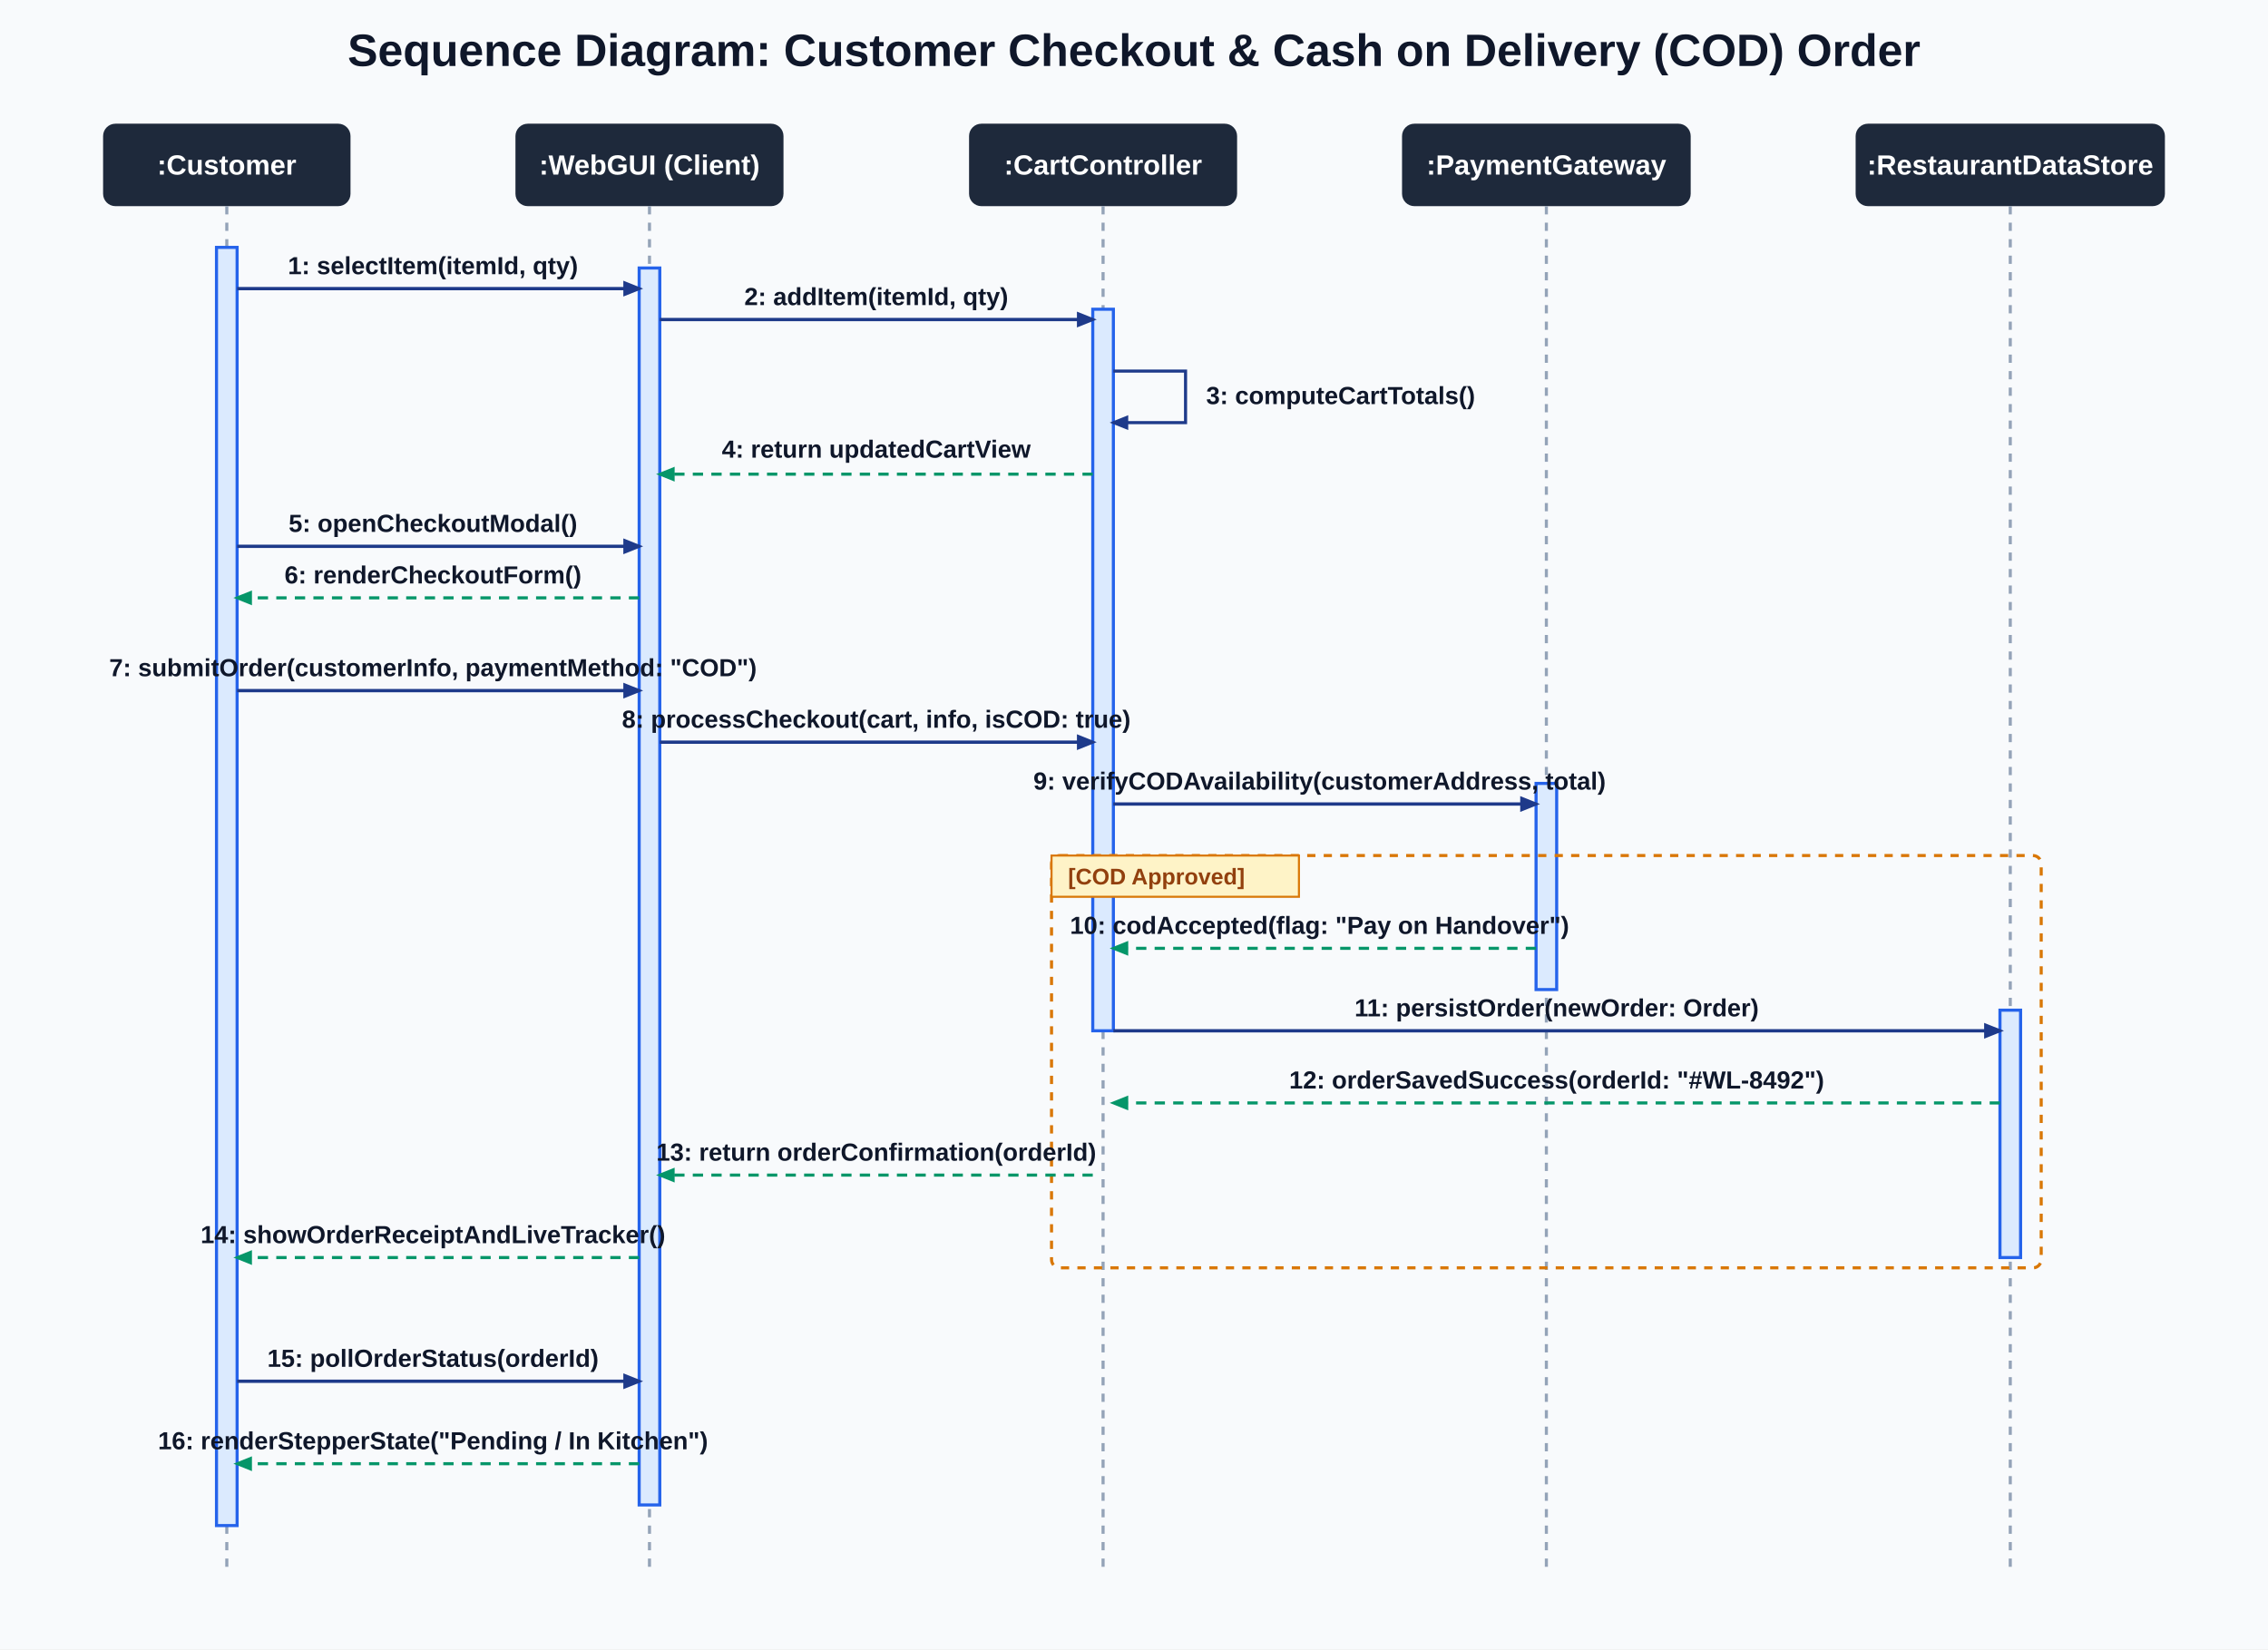
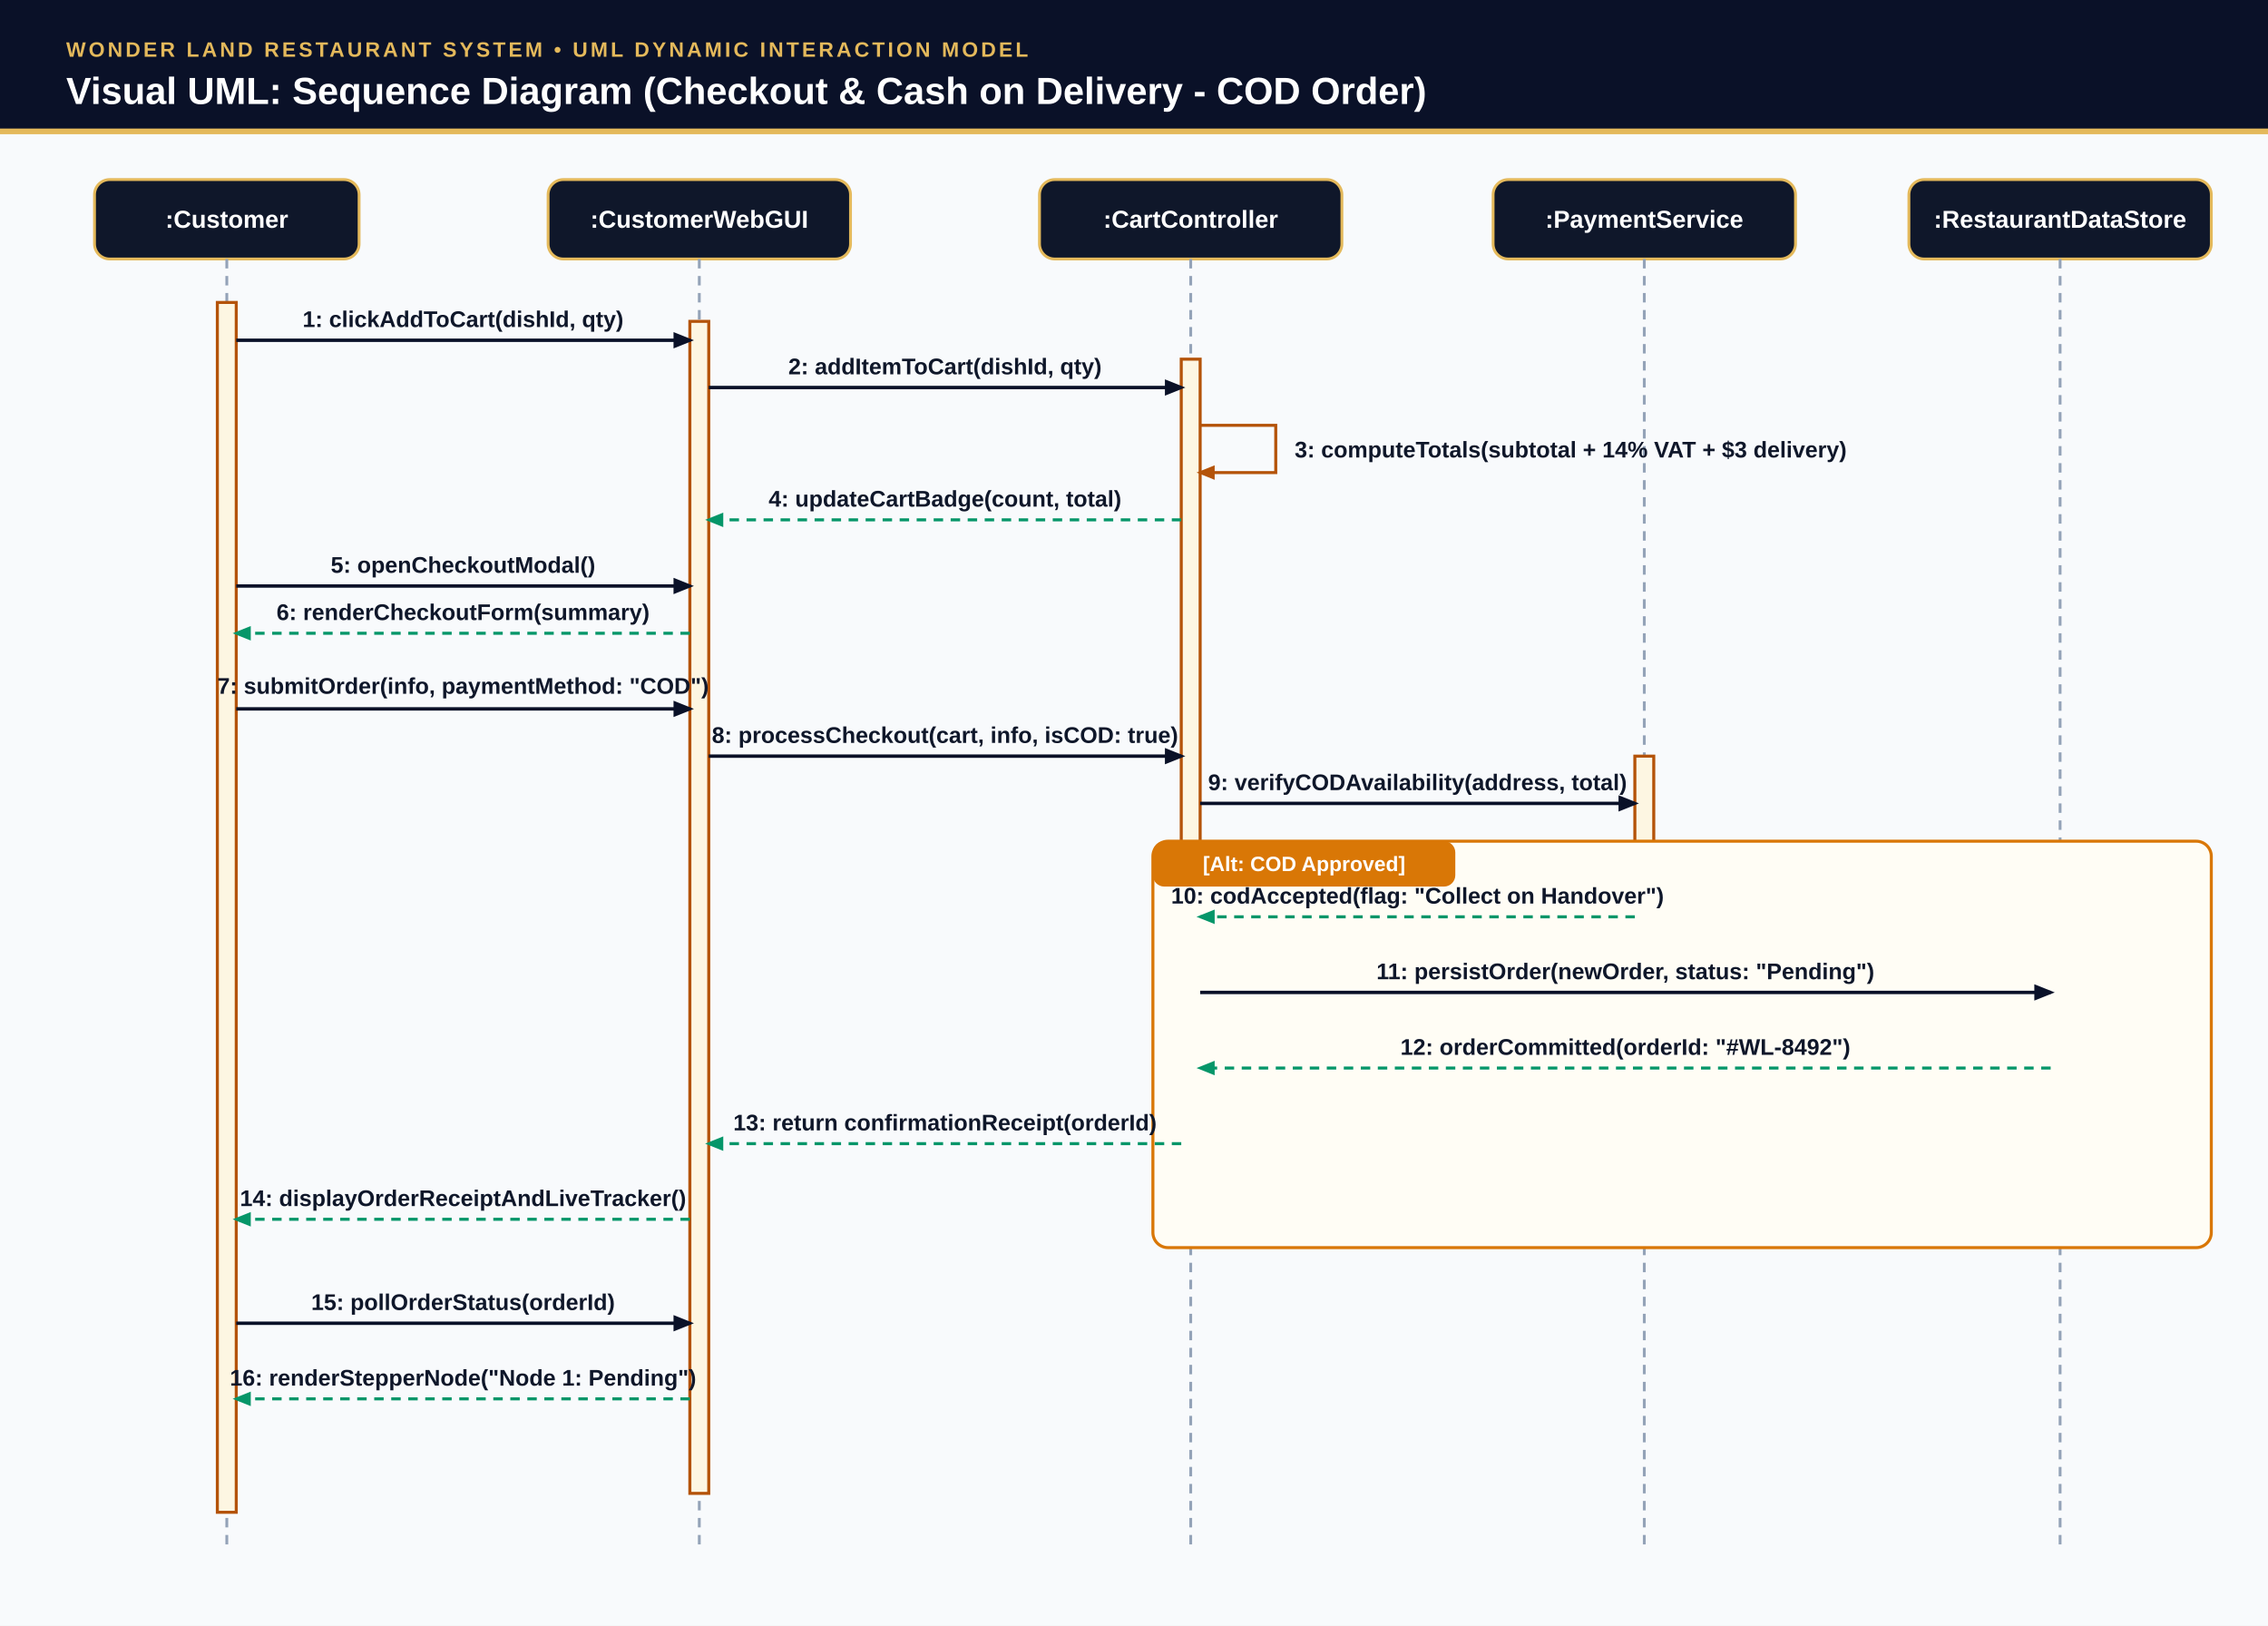
- <svg xmlns="http://www.w3.org/2000/svg" viewBox="0 0 1100 800" width="1100" height="800">
+ <svg xmlns="http://www.w3.org/2000/svg" viewBox="0 0 1200 860" width="1200" height="860">
  <defs>
    <style>
-       .bg { fill: #f8fafc; }
-       .lifeline { stroke: #94a3b8; stroke-width: 1.5; stroke-dasharray: 4,4; }
-       .actor-box { fill: #1e293b; rx: 6; }
-       .actor-title { font-family: 'Segoe UI', Arial, sans-serif; font-size: 13.5px; font-weight: bold; fill: #ffffff; text-anchor: middle; dominant-baseline: central; }
-       .activation { fill: #dbeafe; stroke: #2563eb; stroke-width: 1.5; }
-       .sync-msg { stroke: #1e3a8a; stroke-width: 1.6; marker-end: url(#arrowBlue); }
-       .reply-msg { stroke: #059669; stroke-width: 1.5; stroke-dasharray: 5,4; marker-end: url(#arrowGreen); }
-       .msg-text { font-family: 'Segoe UI', Arial, sans-serif; font-size: 12px; font-weight: 600; fill: #0f172a; }
-       .alt-box { fill: none; stroke: #d97706; stroke-width: 1.5; stroke-dasharray: 4,4; rx: 4; }
-       .alt-header { fill: #fef3c7; stroke: #d97706; stroke-width: 1; }
-       .alt-text { font-family: 'Segoe UI', Arial, sans-serif; font-size: 11px; font-weight: bold; fill: #92400e; }
+       .canvas-bg { fill: #f8fafc; }
+       .header-bg { fill: #0a1128; }
+       .header-title { font-family: 'Segoe UI', Arial, sans-serif; font-size: 20px; font-weight: bold; fill: #ffffff; }
+       .header-tag { font-family: 'Segoe UI', Arial, sans-serif; font-size: 11px; font-weight: bold; fill: #e4b95b; letter-spacing: 1.5px; }
+       .lifeline-header { rx: 8; fill: #0f172a; stroke: #e4b95b; stroke-width: 1.5; }
+       .lifeline-text { font-family: 'Segoe UI', Arial, sans-serif; font-size: 13px; font-weight: bold; fill: #ffffff; text-anchor: middle; dominant-baseline: central; }
+       .lifeline-dash { stroke: #94a3b8; stroke-width: 1.5; stroke-dasharray: 5,4; }
+       .act-bar { fill: #fdf6e2; stroke: #b45309; stroke-width: 1.6; }
+       .sync-arrow { stroke: #0a1128; stroke-width: 1.8; marker-end: url(#arrowDark); }
+       .reply-arrow { stroke: #059669; stroke-width: 1.6; stroke-dasharray: 5,4; marker-end: url(#arrowGreen); }
+       .msg-label { font-family: 'Segoe UI', Arial, sans-serif; font-size: 12px; font-weight: 700; fill: #0f172a; }
+       .alt-container { fill: #fffdf5; stroke: #d97706; stroke-width: 1.6; rx: 8; }
+       .alt-header-tag { fill: #d97706; rx: 6; }
+       .alt-tag-text { font-family: 'Segoe UI', Arial, sans-serif; font-size: 11px; font-weight: bold; fill: #ffffff; text-anchor: middle; dominant-baseline: central; }
    </style>
-     <marker id="arrowBlue" viewBox="0 0 10 10" refX="8" refY="5" markerWidth="6" markerHeight="6" orient="auto">
-       <path d="M 0 1 L 10 5 L 0 9 z" fill="#1e3a8a" />
+     <marker id="arrowDark" viewBox="0 0 10 10" refX="8" refY="5" markerWidth="6" markerHeight="6" orient="auto">
+       <path d="M 0 1 L 10 5 L 0 9 z" fill="#0a1128" />
    </marker>
    <marker id="arrowGreen" viewBox="0 0 10 10" refX="8" refY="5" markerWidth="6" markerHeight="6" orient="auto">
      <path d="M 0 1 L 10 5 L 0 9 z" fill="#059669" />
    </marker>
+     <marker id="arrowGold" viewBox="0 0 10 10" refX="8" refY="5" markerWidth="6" markerHeight="6" orient="auto">
+       <path d="M 0 1 L 10 5 L 0 9 z" fill="#b45309" />
+     </marker>
  </defs>
-   <rect width="100%" height="100%" class="bg" />
-   <text x="550" y="32" font-family="'Segoe UI', Arial, sans-serif" font-size="22" font-weight="bold" fill="#0f172a" text-anchor="middle">Sequence Diagram: Customer Checkout &amp; Cash on Delivery (COD) Order</text>
-   <rect x="50" y="60" width="120" height="40" class="actor-box" fill="#0284c7" />
-   <text x="110" y="80" class="actor-title">:Customer</text>
-   <line x1="110" y1="100" x2="110" y2="760" class="lifeline" />
-   <rect x="250" y="60" width="130" height="40" class="actor-box" fill="#475569" />
-   <text x="315" y="80" class="actor-title">:WebGUI (Client)</text>
-   <line x1="315" y1="100" x2="315" y2="760" class="lifeline" />
-   <rect x="470" y="60" width="130" height="40" class="actor-box" fill="#2563eb" />
-   <text x="535" y="80" class="actor-title">:CartController</text>
-   <line x1="535" y1="100" x2="535" y2="760" class="lifeline" />
-   <rect x="680" y="60" width="140" height="40" class="actor-box" fill="#059669" />
-   <text x="750" y="80" class="actor-title">:PaymentGateway</text>
-   <line x1="750" y1="100" x2="750" y2="760" class="lifeline" />
-   <rect x="900" y="60" width="150" height="40" class="actor-box" fill="#7c3aed" />
-   <text x="975" y="80" class="actor-title">:RestaurantDataStore</text>
-   <line x1="975" y1="100" x2="975" y2="760" class="lifeline" />
-   <rect x="105" y="120" width="10" height="620" class="activation" />
-   <rect x="310" y="130" width="10" height="600" class="activation" />
-   <rect x="530" y="150" width="10" height="350" class="activation" />
-   <rect x="745" y="380" width="10" height="100" class="activation" />
-   <rect x="970" y="490" width="10" height="120" class="activation" />
-   <line x1="115" y1="140" x2="310" y2="140" class="sync-msg" />
-   <text x="210" y="133" class="msg-text" text-anchor="middle">1: selectItem(itemId, qty)</text>
-   <line x1="320" y1="155" x2="530" y2="155" class="sync-msg" />
-   <text x="425" y="148" class="msg-text" text-anchor="middle">2: addItem(itemId, qty)</text>
-   <path d="M 540 180 L 575 180 L 575 205 L 540 205" fill="none" stroke="#1e3a8a" stroke-width="1.5" marker-end="url(#arrowBlue)" />
-   <text x="585" y="196" class="msg-text">3: computeCartTotals()</text>
-   <line x1="530" y1="230" x2="320" y2="230" class="reply-msg" />
-   <text x="425" y="222" class="msg-text" text-anchor="middle">4: return updatedCartView</text>
-   <line x1="115" y1="265" x2="310" y2="265" class="sync-msg" />
-   <text x="210" y="258" class="msg-text" text-anchor="middle">5: openCheckoutModal()</text>
-   <line x1="310" y1="290" x2="115" y2="290" class="reply-msg" />
-   <text x="210" y="283" class="msg-text" text-anchor="middle">6: renderCheckoutForm()</text>
-   <line x1="115" y1="335" x2="310" y2="335" class="sync-msg" />
-   <text x="210" y="328" class="msg-text" text-anchor="middle">7: submitOrder(customerInfo, paymentMethod: "COD")</text>
-   <line x1="320" y1="360" x2="530" y2="360" class="sync-msg" />
-   <text x="425" y="353" class="msg-text" text-anchor="middle">8: processCheckout(cart, info, isCOD: true)</text>
-   <line x1="540" y1="390" x2="745" y2="390" class="sync-msg" />
-   <text x="640" y="383" class="msg-text" text-anchor="middle">9: verifyCODAvailability(customerAddress, total)</text>
-   <rect x="510" y="415" width="480" height="200" class="alt-box" />
-   <rect x="510" y="415" width="120" height="20" class="alt-header" />
-   <text x="518" y="429" class="alt-text">[COD Approved]</text>
-   <line x1="745" y1="460" x2="540" y2="460" class="reply-msg" />
-   <text x="640" y="453" class="msg-text" text-anchor="middle">10: codAccepted(flag: "Pay on Handover")</text>
-   <line x1="540" y1="500" x2="970" y2="500" class="sync-msg" />
-   <text x="755" y="493" class="msg-text" text-anchor="middle">11: persistOrder(newOrder: Order)</text>
-   <line x1="970" y1="535" x2="540" y2="535" class="reply-msg" />
-   <text x="755" y="528" class="msg-text" text-anchor="middle">12: orderSavedSuccess(orderId: "#WL-8492")</text>
-   <line x1="530" y1="570" x2="320" y2="570" class="reply-msg" />
-   <text x="425" y="563" class="msg-text" text-anchor="middle">13: return orderConfirmation(orderId)</text>
-   <line x1="310" y1="610" x2="115" y2="610" class="reply-msg" />
-   <text x="210" y="603" class="msg-text" text-anchor="middle">14: showOrderReceiptAndLiveTracker()</text>
-   <line x1="115" y1="670" x2="310" y2="670" class="sync-msg" />
-   <text x="210" y="663" class="msg-text" text-anchor="middle">15: pollOrderStatus(orderId)</text>
-   <line x1="310" y1="710" x2="115" y2="710" class="reply-msg" />
-   <text x="210" y="703" class="msg-text" text-anchor="middle">16: renderStepperState("Pending / In Kitchen")</text>
+   <rect width="100%" height="100%" class="canvas-bg" />
+   <rect x="0" y="0" width="1200" height="70" class="header-bg" />
+   <rect x="0" y="68" width="1200" height="3" fill="#e4b95b" />
+   <text x="35" y="30" class="header-tag">WONDER LAND RESTAURANT SYSTEM • UML DYNAMIC INTERACTION MODEL</text>
+   <text x="35" y="55" class="header-title">Visual UML: Sequence Diagram (Checkout &amp; Cash on Delivery - COD Order)</text>
+   <rect x="50" y="95" width="140" height="42" class="lifeline-header" />
+   <text x="120" y="116" class="lifeline-text">:Customer</text>
+   <line x1="120" y1="137" x2="120" y2="820" class="lifeline-dash" />
+   <rect x="290" y="95" width="160" height="42" class="lifeline-header" />
+   <text x="370" y="116" class="lifeline-text">:CustomerWebGUI</text>
+   <line x1="370" y1="137" x2="370" y2="820" class="lifeline-dash" />
+   <rect x="550" y="95" width="160" height="42" class="lifeline-header" />
+   <text x="630" y="116" class="lifeline-text">:CartController</text>
+   <line x1="630" y1="137" x2="630" y2="820" class="lifeline-dash" />
+   <rect x="790" y="95" width="160" height="42" class="lifeline-header" />
+   <text x="870" y="116" class="lifeline-text">:PaymentService</text>
+   <line x1="870" y1="137" x2="870" y2="820" class="lifeline-dash" />
+   <rect x="1010" y="95" width="160" height="42" class="lifeline-header" />
+   <text x="1090" y="116" class="lifeline-text">:RestaurantDataStore</text>
+   <line x1="1090" y1="137" x2="1090" y2="820" class="lifeline-dash" />
+   <rect x="115" y="160" width="10" height="640" class="act-bar" />
+   <rect x="365" y="170" width="10" height="620" class="act-bar" />
+   <rect x="625" y="190" width="10" height="410" class="act-bar" />
+   <rect x="865" y="400" width="10" height="110" class="act-bar" />
+   <rect x="1085" y="520" width="10" height="130" class="act-bar" />
+   <line x1="125" y1="180" x2="365" y2="180" class="sync-arrow" />
+   <text x="245" y="173" class="msg-label" text-anchor="middle">1: clickAddToCart(dishId, qty)</text>
+   <line x1="375" y1="205" x2="625" y2="205" class="sync-arrow" />
+   <text x="500" y="198" class="msg-label" text-anchor="middle">2: addItemToCart(dishId, qty)</text>
+   <path d="M 635 225 L 675 225 L 675 250 L 635 250" fill="none" stroke="#b45309" stroke-width="1.6" marker-end="url(#arrowGold)" />
+   <text x="685" y="242" class="msg-label" fill="#b45309">3: computeTotals(subtotal + 14% VAT + $3 delivery)</text>
+   <line x1="625" y1="275" x2="375" y2="275" class="reply-arrow" />
+   <text x="500" y="268" class="msg-label" text-anchor="middle">4: updateCartBadge(count, total)</text>
+   <line x1="125" y1="310" x2="365" y2="310" class="sync-arrow" />
+   <text x="245" y="303" class="msg-label" text-anchor="middle">5: openCheckoutModal()</text>
+   <line x1="365" y1="335" x2="125" y2="335" class="reply-arrow" />
+   <text x="245" y="328" class="msg-label" text-anchor="middle">6: renderCheckoutForm(summary)</text>
+   <line x1="125" y1="375" x2="365" y2="375" class="sync-arrow" stroke-width="2.2" stroke="#b45309" />
+   <text x="245" y="367" class="msg-label" text-anchor="middle" fill="#b45309">7: submitOrder(info, paymentMethod: "COD")</text>
+   <line x1="375" y1="400" x2="625" y2="400" class="sync-arrow" />
+   <text x="500" y="393" class="msg-label" text-anchor="middle">8: processCheckout(cart, info, isCOD: true)</text>
+   <line x1="635" y1="425" x2="865" y2="425" class="sync-arrow" />
+   <text x="750" y="418" class="msg-label" text-anchor="middle">9: verifyCODAvailability(address, total)</text>
+   <rect x="610" y="445" width="560" height="215" class="alt-container" />
+   <rect x="610" y="445" width="160" height="24" class="alt-header-tag" />
+   <text x="690" y="457" class="alt-tag-text">[Alt: COD Approved]</text>
+   <line x1="865" y1="485" x2="635" y2="485" class="reply-arrow" />
+   <text x="750" y="478" class="msg-label" text-anchor="middle">10: codAccepted(flag: "Collect on Handover")</text>
+   <line x1="635" y1="525" x2="1085" y2="525" class="sync-arrow" stroke-width="2" stroke="#059669" />
+   <text x="860" y="518" class="msg-label" text-anchor="middle" fill="#047857">11: persistOrder(newOrder, status: "Pending")</text>
+   <line x1="1085" y1="565" x2="635" y2="565" class="reply-arrow" />
+   <text x="860" y="558" class="msg-label" text-anchor="middle">12: orderCommitted(orderId: "#WL-8492")</text>
+   <line x1="625" y1="605" x2="375" y2="605" class="reply-arrow" />
+   <text x="500" y="598" class="msg-label" text-anchor="middle">13: return confirmationReceipt(orderId)</text>
+   <line x1="365" y1="645" x2="125" y2="645" class="reply-arrow" />
+   <text x="245" y="638" class="msg-label" text-anchor="middle">14: displayOrderReceiptAndLiveTracker()</text>
+   <line x1="125" y1="700" x2="365" y2="700" class="sync-arrow" />
+   <text x="245" y="693" class="msg-label" text-anchor="middle">15: pollOrderStatus(orderId)</text>
+   <line x1="365" y1="740" x2="125" y2="740" class="reply-arrow" stroke="#b45309" stroke-width="2" />
+   <text x="245" y="733" class="msg-label" text-anchor="middle" fill="#b45309">16: renderStepperNode("Node 1: Pending")</text>
</svg>
